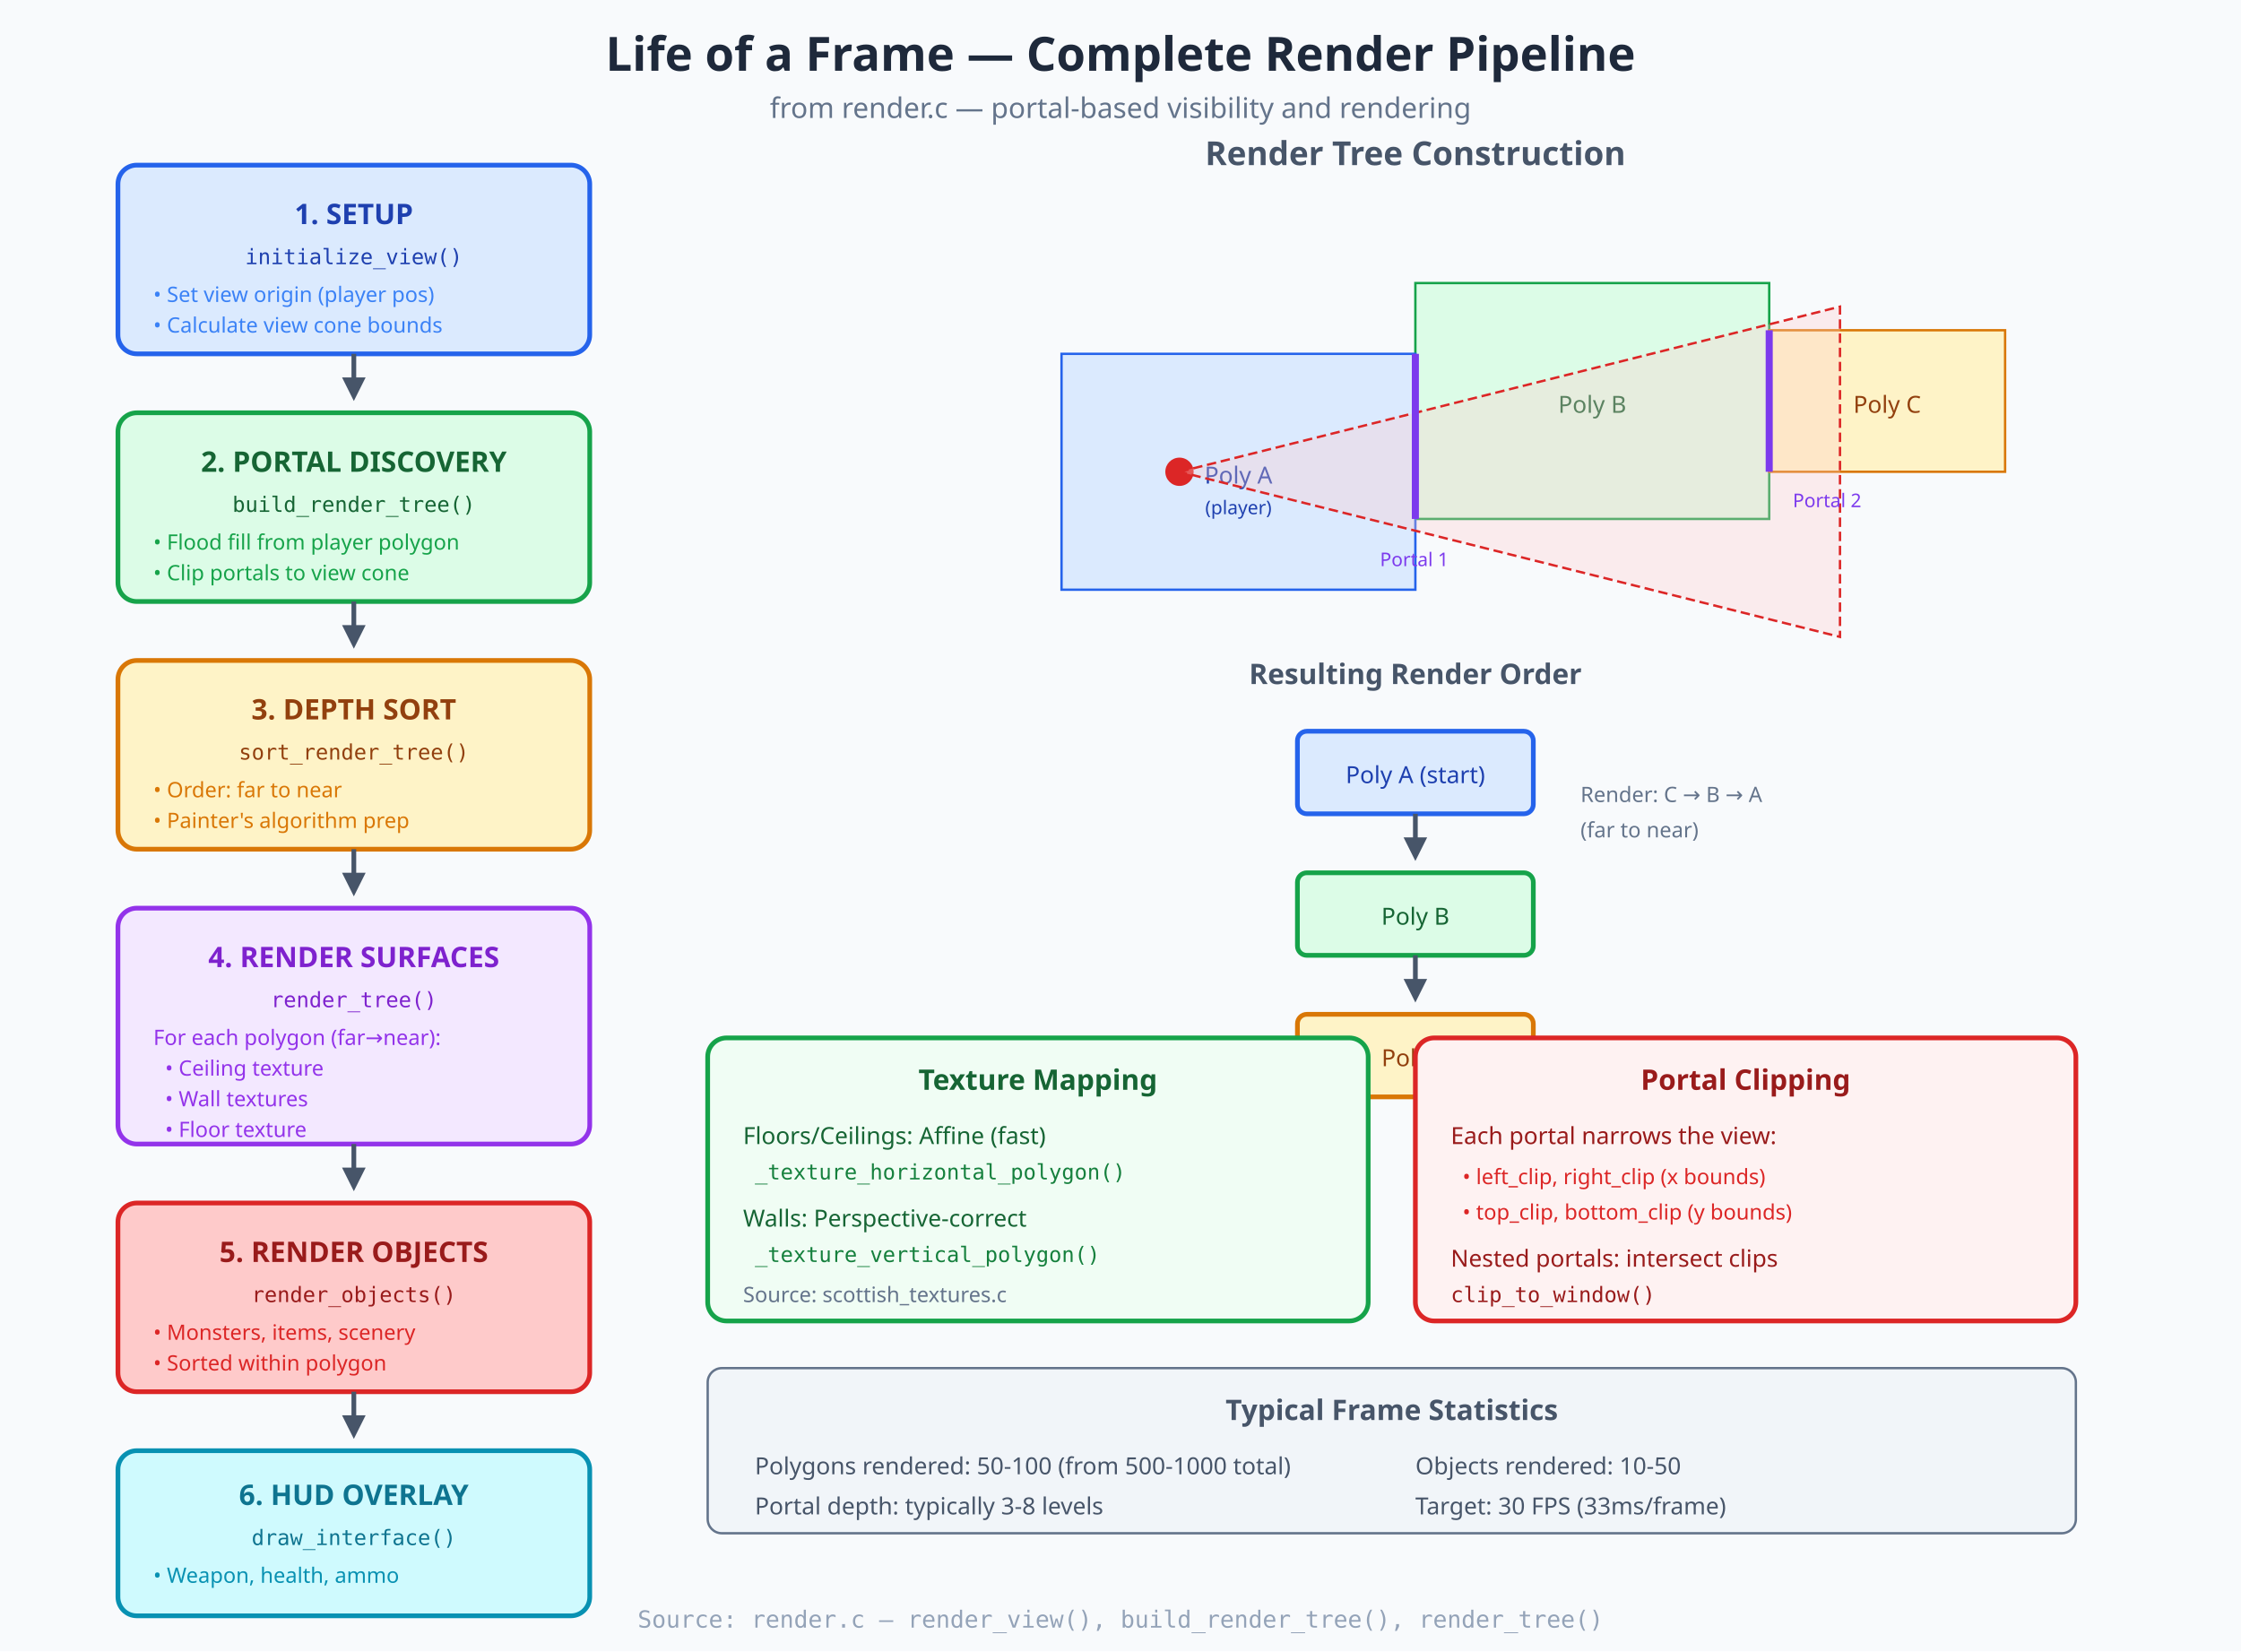
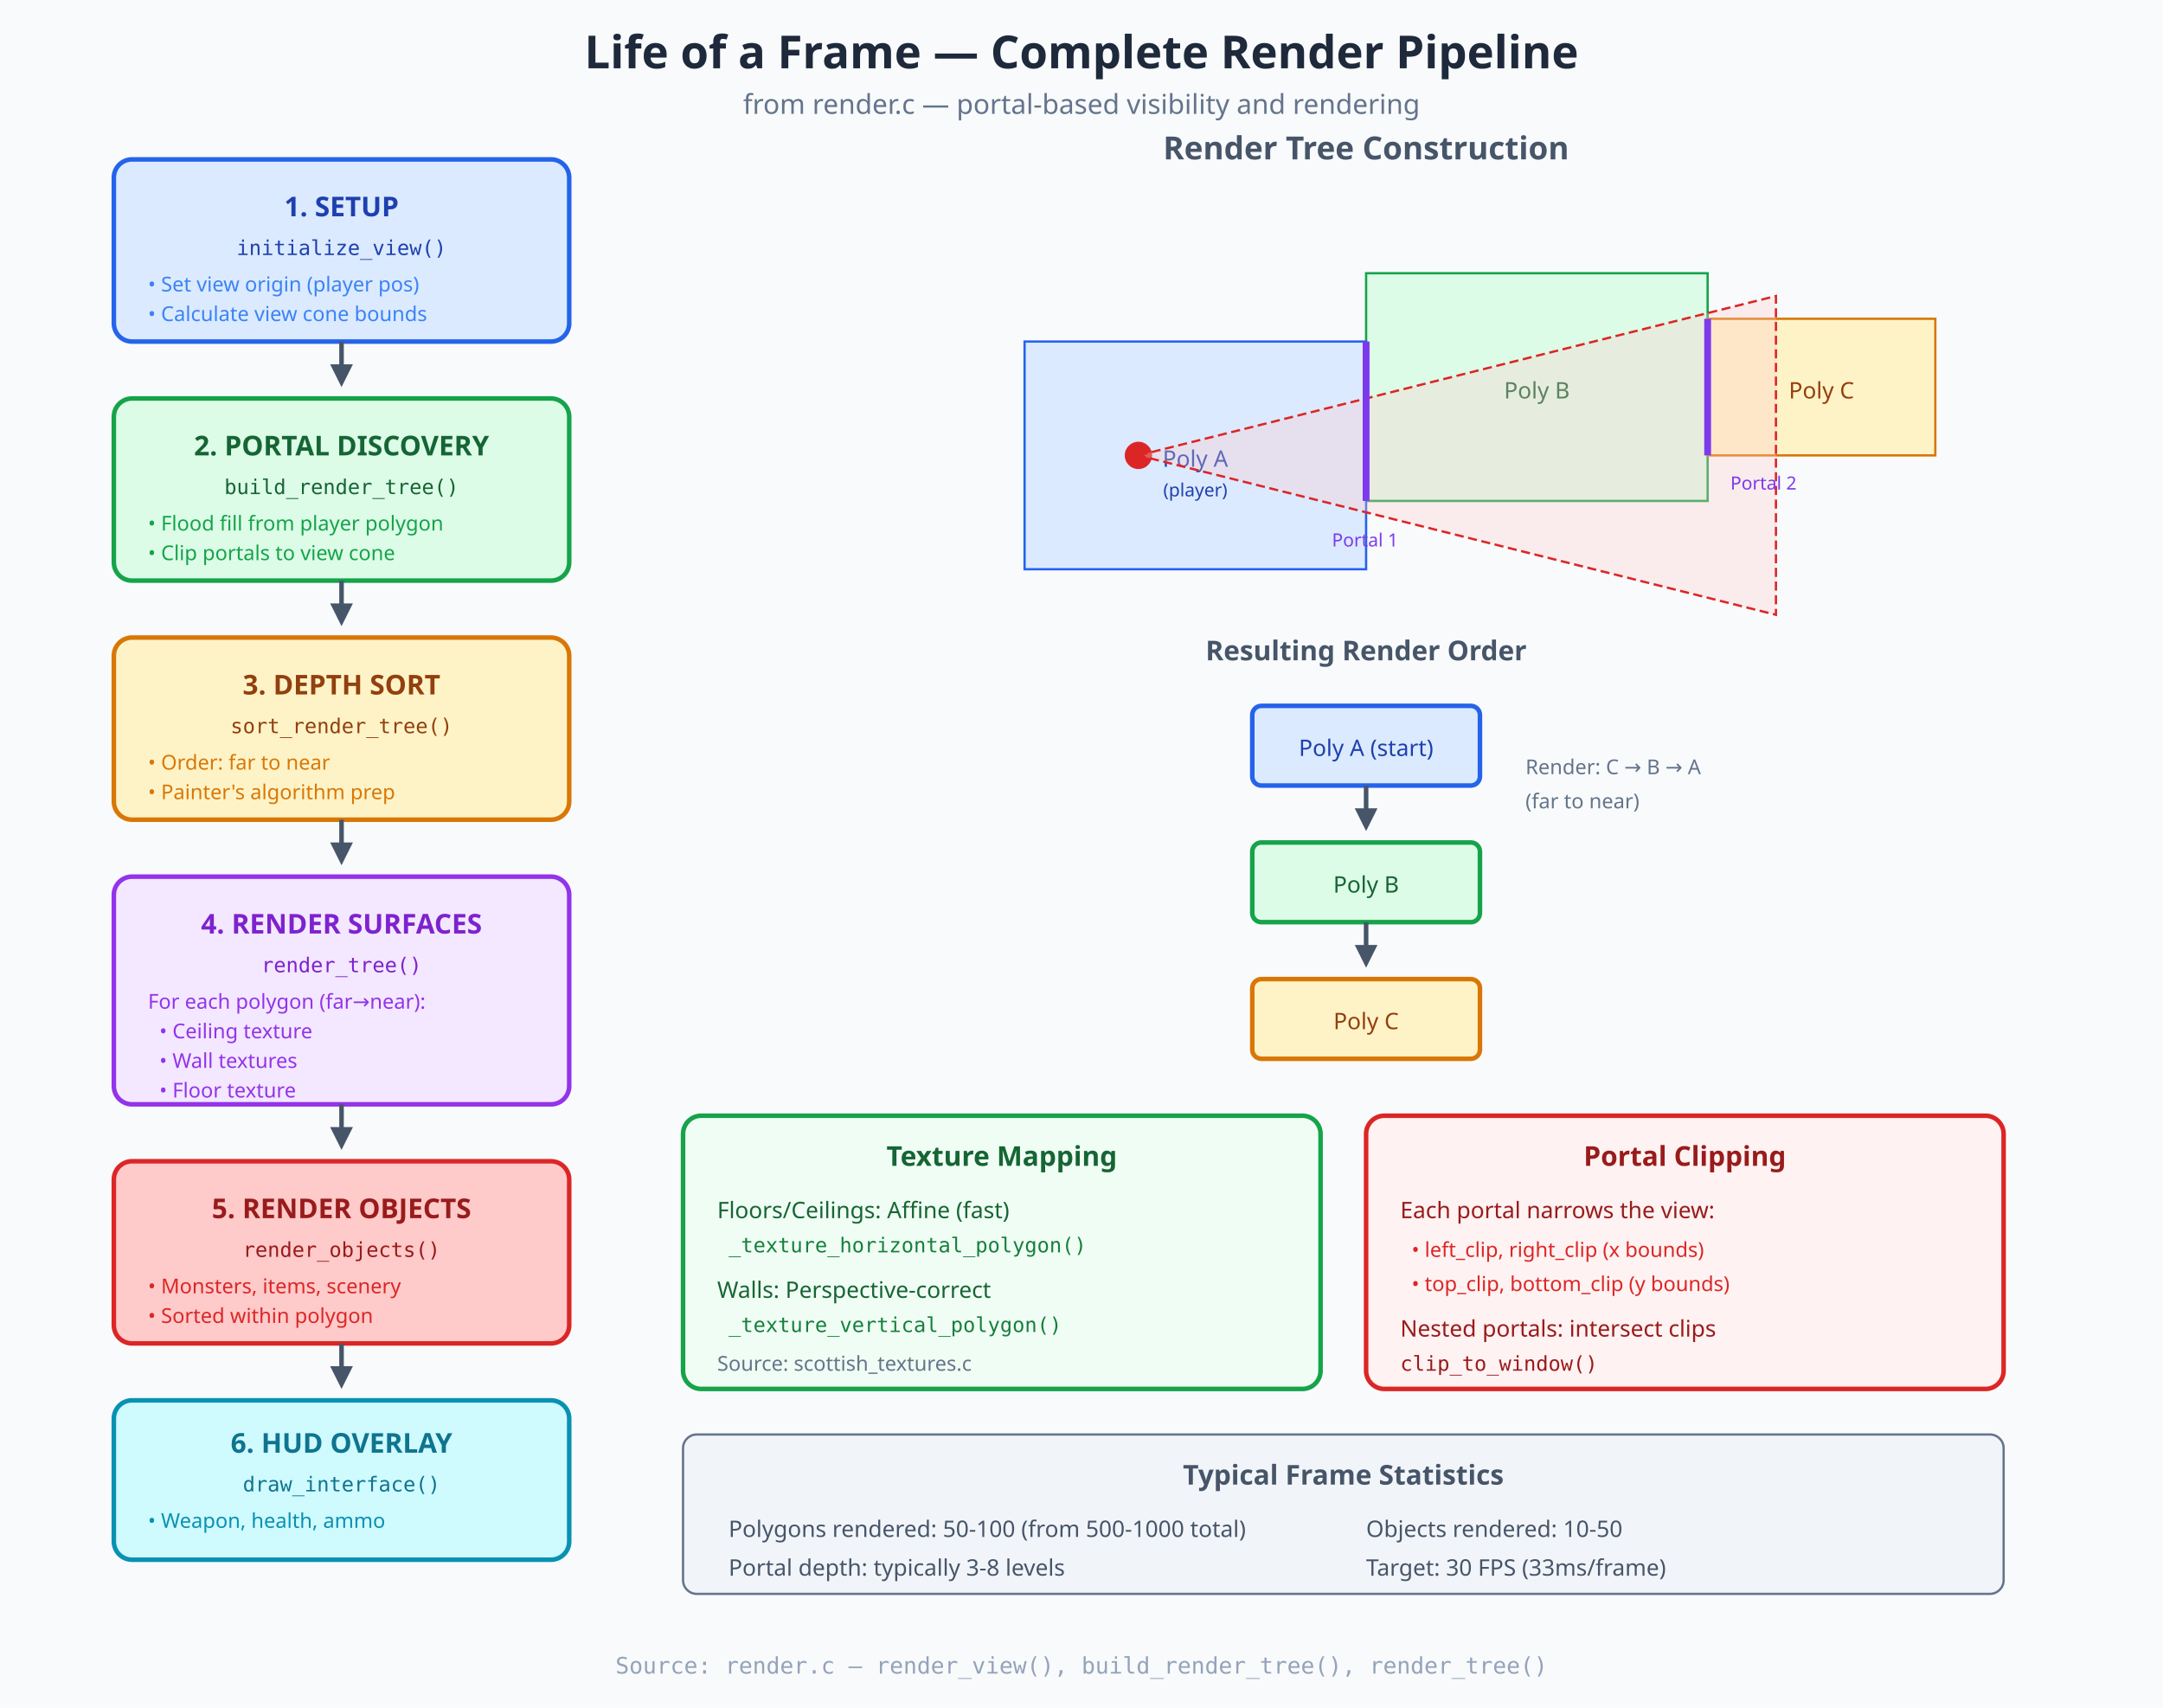
- <svg xmlns="http://www.w3.org/2000/svg" viewBox="0 0 950 700">
-   <rect width="950" height="700" fill="#f8fafc" />
+ <svg xmlns="http://www.w3.org/2000/svg" viewBox="0 0 950 750">
+   <rect width="950" height="750" fill="#f8fafc" />
  <text x="475" y="30" text-anchor="middle" font-family="system-ui, sans-serif" font-size="20" font-weight="bold" fill="#1e293b">Life of a Frame — Complete Render Pipeline</text>
  <text x="475" y="50" text-anchor="middle" font-family="system-ui, sans-serif" font-size="12" fill="#64748b">from render.c — portal-based visibility and rendering</text>
  <g transform="translate(50, 70)">
    <rect x="0" y="0" width="200" height="80" rx="8" fill="#dbeafe" stroke="#2563eb" stroke-width="2" />
    <text x="100" y="25" text-anchor="middle" font-family="system-ui, sans-serif" font-size="12" font-weight="bold" fill="#1e40af">1. SETUP</text>
    <text x="100" y="42" text-anchor="middle" font-family="monospace" font-size="9" fill="#1e40af">initialize_view()</text>
    <text x="15" y="58" font-family="system-ui, sans-serif" font-size="9" fill="#3b82f6">• Set view origin (player pos)</text>
    <text x="15" y="71" font-family="system-ui, sans-serif" font-size="9" fill="#3b82f6">• Calculate view cone bounds</text>
    <line x1="100" y1="80" x2="100" y2="95" stroke="#475569" stroke-width="2" />
    <polygon points="100,100 95,90 105,90" fill="#475569" />
    <rect x="0" y="105" width="200" height="80" rx="8" fill="#dcfce7" stroke="#16a34a" stroke-width="2" />
    <text x="100" y="130" text-anchor="middle" font-family="system-ui, sans-serif" font-size="12" font-weight="bold" fill="#166534">2. PORTAL DISCOVERY</text>
    <text x="100" y="147" text-anchor="middle" font-family="monospace" font-size="9" fill="#166534">build_render_tree()</text>
    <text x="15" y="163" font-family="system-ui, sans-serif" font-size="9" fill="#16a34a">• Flood fill from player polygon</text>
    <text x="15" y="176" font-family="system-ui, sans-serif" font-size="9" fill="#16a34a">• Clip portals to view cone</text>
    <line x1="100" y1="185" x2="100" y2="200" stroke="#475569" stroke-width="2" />
    <polygon points="100,205 95,195 105,195" fill="#475569" />
    <rect x="0" y="210" width="200" height="80" rx="8" fill="#fef3c7" stroke="#d97706" stroke-width="2" />
    <text x="100" y="235" text-anchor="middle" font-family="system-ui, sans-serif" font-size="12" font-weight="bold" fill="#92400e">3. DEPTH SORT</text>
    <text x="100" y="252" text-anchor="middle" font-family="monospace" font-size="9" fill="#92400e">sort_render_tree()</text>
    <text x="15" y="268" font-family="system-ui, sans-serif" font-size="9" fill="#d97706">• Order: far to near</text>
    <text x="15" y="281" font-family="system-ui, sans-serif" font-size="9" fill="#d97706">• Painter's algorithm prep</text>
    <line x1="100" y1="290" x2="100" y2="305" stroke="#475569" stroke-width="2" />
    <polygon points="100,310 95,300 105,300" fill="#475569" />
    <rect x="0" y="315" width="200" height="100" rx="8" fill="#f3e8ff" stroke="#9333ea" stroke-width="2" />
    <text x="100" y="340" text-anchor="middle" font-family="system-ui, sans-serif" font-size="12" font-weight="bold" fill="#7e22ce">4. RENDER SURFACES</text>
    <text x="100" y="357" text-anchor="middle" font-family="monospace" font-size="9" fill="#7e22ce">render_tree()</text>
    <text x="15" y="373" font-family="system-ui, sans-serif" font-size="9" fill="#9333ea">For each polygon (far→near):</text>
    <text x="20" y="386" font-family="system-ui, sans-serif" font-size="9" fill="#9333ea">• Ceiling texture</text>
    <text x="20" y="399" font-family="system-ui, sans-serif" font-size="9" fill="#9333ea">• Wall textures</text>
    <text x="20" y="412" font-family="system-ui, sans-serif" font-size="9" fill="#9333ea">• Floor texture</text>
    <line x1="100" y1="415" x2="100" y2="430" stroke="#475569" stroke-width="2" />
    <polygon points="100,435 95,425 105,425" fill="#475569" />
    <rect x="0" y="440" width="200" height="80" rx="8" fill="#fecaca" stroke="#dc2626" stroke-width="2" />
    <text x="100" y="465" text-anchor="middle" font-family="system-ui, sans-serif" font-size="12" font-weight="bold" fill="#991b1b">5. RENDER OBJECTS</text>
    <text x="100" y="482" text-anchor="middle" font-family="monospace" font-size="9" fill="#991b1b">render_objects()</text>
    <text x="15" y="498" font-family="system-ui, sans-serif" font-size="9" fill="#dc2626">• Monsters, items, scenery</text>
    <text x="15" y="511" font-family="system-ui, sans-serif" font-size="9" fill="#dc2626">• Sorted within polygon</text>
    <line x1="100" y1="520" x2="100" y2="535" stroke="#475569" stroke-width="2" />
    <polygon points="100,540 95,530 105,530" fill="#475569" />
    <rect x="0" y="545" width="200" height="70" rx="8" fill="#cffafe" stroke="#0891b2" stroke-width="2" />
    <text x="100" y="568" text-anchor="middle" font-family="system-ui, sans-serif" font-size="12" font-weight="bold" fill="#0e7490">6. HUD OVERLAY</text>
    <text x="100" y="585" text-anchor="middle" font-family="monospace" font-size="9" fill="#0e7490">draw_interface()</text>
    <text x="15" y="601" font-family="system-ui, sans-serif" font-size="9" fill="#0891b2">• Weapon, health, ammo</text>
  </g>
  <g transform="translate(300, 70)">
    <text x="300" y="0" text-anchor="middle" font-family="system-ui, sans-serif" font-size="14" font-weight="bold" fill="#475569">Render Tree Construction</text>
    <g transform="translate(100, 30)">
      <polygon points="200,20 350,20 350,120 200,120" fill="#dcfce7" stroke="#16a34a" stroke-width="1" />
      <text x="275" y="75" text-anchor="middle" font-family="system-ui, sans-serif" font-size="10" fill="#166534">Poly B</text>
      <polygon points="50,50 200,50 200,150 50,150" fill="#dbeafe" stroke="#2563eb" stroke-width="1" />
      <text x="125" y="105" text-anchor="middle" font-family="system-ui, sans-serif" font-size="10" fill="#1e40af">Poly A</text>
      <text x="125" y="118" text-anchor="middle" font-family="system-ui, sans-serif" font-size="8" fill="#1e40af">(player)</text>
      <polygon points="350,40 450,40 450,100 350,100" fill="#fef3c7" stroke="#d97706" stroke-width="1" />
      <text x="400" y="75" text-anchor="middle" font-family="system-ui, sans-serif" font-size="10" fill="#92400e">Poly C</text>
      <circle cx="100" cy="100" r="6" fill="#dc2626" />
      <polygon points="100,100 380,30 380,170" fill="#fecaca" fill-opacity="0.3" stroke="#dc2626" stroke-width="1" stroke-dasharray="4,2" />
      <line x1="200" y1="50" x2="200" y2="120" stroke="#7c3aed" stroke-width="3" />
      <text x="185" y="140" font-family="system-ui, sans-serif" font-size="8" fill="#7c3aed">Portal 1</text>
      <line x1="350" y1="40" x2="350" y2="100" stroke="#7c3aed" stroke-width="3" />
      <text x="360" y="115" font-family="system-ui, sans-serif" font-size="8" fill="#7c3aed">Portal 2</text>
    </g>
    <g transform="translate(50, 220)">
      <text x="250" y="0" text-anchor="middle" font-family="system-ui, sans-serif" font-size="12" font-weight="bold" fill="#475569">Resulting Render Order</text>
      <rect x="200" y="20" width="100" height="35" rx="4" fill="#dbeafe" stroke="#2563eb" stroke-width="2" />
      <text x="250" y="42" text-anchor="middle" font-family="system-ui, sans-serif" font-size="10" fill="#1e40af">Poly A (start)</text>
      <line x1="250" y1="55" x2="250" y2="70" stroke="#475569" stroke-width="2" />
      <polygon points="250,75 245,65 255,65" fill="#475569" />
      <rect x="200" y="80" width="100" height="35" rx="4" fill="#dcfce7" stroke="#16a34a" stroke-width="2" />
      <text x="250" y="102" text-anchor="middle" font-family="system-ui, sans-serif" font-size="10" fill="#166534">Poly B</text>
      <line x1="250" y1="115" x2="250" y2="130" stroke="#475569" stroke-width="2" />
      <polygon points="250,135 245,125 255,125" fill="#475569" />
      <rect x="200" y="140" width="100" height="35" rx="4" fill="#fef3c7" stroke="#d97706" stroke-width="2" />
      <text x="250" y="162" text-anchor="middle" font-family="system-ui, sans-serif" font-size="10" fill="#92400e">Poly C</text>
      <text x="320" y="50" font-family="system-ui, sans-serif" font-size="9" fill="#64748b">Render: C → B → A</text>
      <text x="320" y="65" font-family="system-ui, sans-serif" font-size="9" fill="#64748b">(far to near)</text>
    </g>
  </g>
-   <g transform="translate(300, 440)">
+   <g transform="translate(300, 490)">
    <rect x="0" y="0" width="280" height="120" rx="8" fill="#f0fdf4" stroke="#16a34a" stroke-width="2" />
    <text x="140" y="22" text-anchor="middle" font-family="system-ui, sans-serif" font-size="12" font-weight="bold" fill="#166534">Texture Mapping</text>
    <text x="15" y="45" font-family="system-ui, sans-serif" font-size="10" fill="#166534">Floors/Ceilings: Affine (fast)</text>
    <text x="20" y="60" font-family="monospace" font-size="9" fill="#15803d">_texture_horizontal_polygon()</text>
    <text x="15" y="80" font-family="system-ui, sans-serif" font-size="10" fill="#166534">Walls: Perspective-correct</text>
    <text x="20" y="95" font-family="monospace" font-size="9" fill="#15803d">_texture_vertical_polygon()</text>
    <text x="15" y="112" font-family="system-ui, sans-serif" font-size="9" fill="#64748b">Source: scottish_textures.c</text>
  </g>
-   <g transform="translate(600, 440)">
+   <g transform="translate(600, 490)">
    <rect x="0" y="0" width="280" height="120" rx="8" fill="#fef2f2" stroke="#dc2626" stroke-width="2" />
    <text x="140" y="22" text-anchor="middle" font-family="system-ui, sans-serif" font-size="12" font-weight="bold" fill="#991b1b">Portal Clipping</text>
    <text x="15" y="45" font-family="system-ui, sans-serif" font-size="10" fill="#991b1b">Each portal narrows the view:</text>
    <text x="20" y="62" font-family="system-ui, sans-serif" font-size="9" fill="#dc2626">• left_clip, right_clip (x bounds)</text>
    <text x="20" y="77" font-family="system-ui, sans-serif" font-size="9" fill="#dc2626">• top_clip, bottom_clip (y bounds)</text>
    <text x="15" y="97" font-family="system-ui, sans-serif" font-size="10" fill="#991b1b">Nested portals: intersect clips</text>
    <text x="15" y="112" font-family="monospace" font-size="9" fill="#991b1b">clip_to_window()</text>
  </g>
-   <g transform="translate(300, 580)">
+   <g transform="translate(300, 630)">
    <rect x="0" y="0" width="580" height="70" rx="6" fill="#f1f5f9" stroke="#64748b" stroke-width="1" />
    <text x="290" y="22" text-anchor="middle" font-family="system-ui, sans-serif" font-size="12" font-weight="bold" fill="#475569">Typical Frame Statistics</text>
    <text x="20" y="45" font-family="system-ui, sans-serif" font-size="10" fill="#475569">Polygons rendered: 50-100 (from 500-1000 total)</text>
    <text x="300" y="45" font-family="system-ui, sans-serif" font-size="10" fill="#475569">Objects rendered: 10-50</text>
    <text x="20" y="62" font-family="system-ui, sans-serif" font-size="10" fill="#475569">Portal depth: typically 3-8 levels</text>
    <text x="300" y="62" font-family="system-ui, sans-serif" font-size="10" fill="#475569">Target: 30 FPS (33ms/frame)</text>
  </g>
-   <text x="475" y="690" text-anchor="middle" font-family="monospace" font-size="10" fill="#94a3b8">Source: render.c — render_view(), build_render_tree(), render_tree()</text>
+   <text x="475" y="735" text-anchor="middle" font-family="monospace" font-size="10" fill="#94a3b8">Source: render.c — render_view(), build_render_tree(), render_tree()</text>
</svg>
